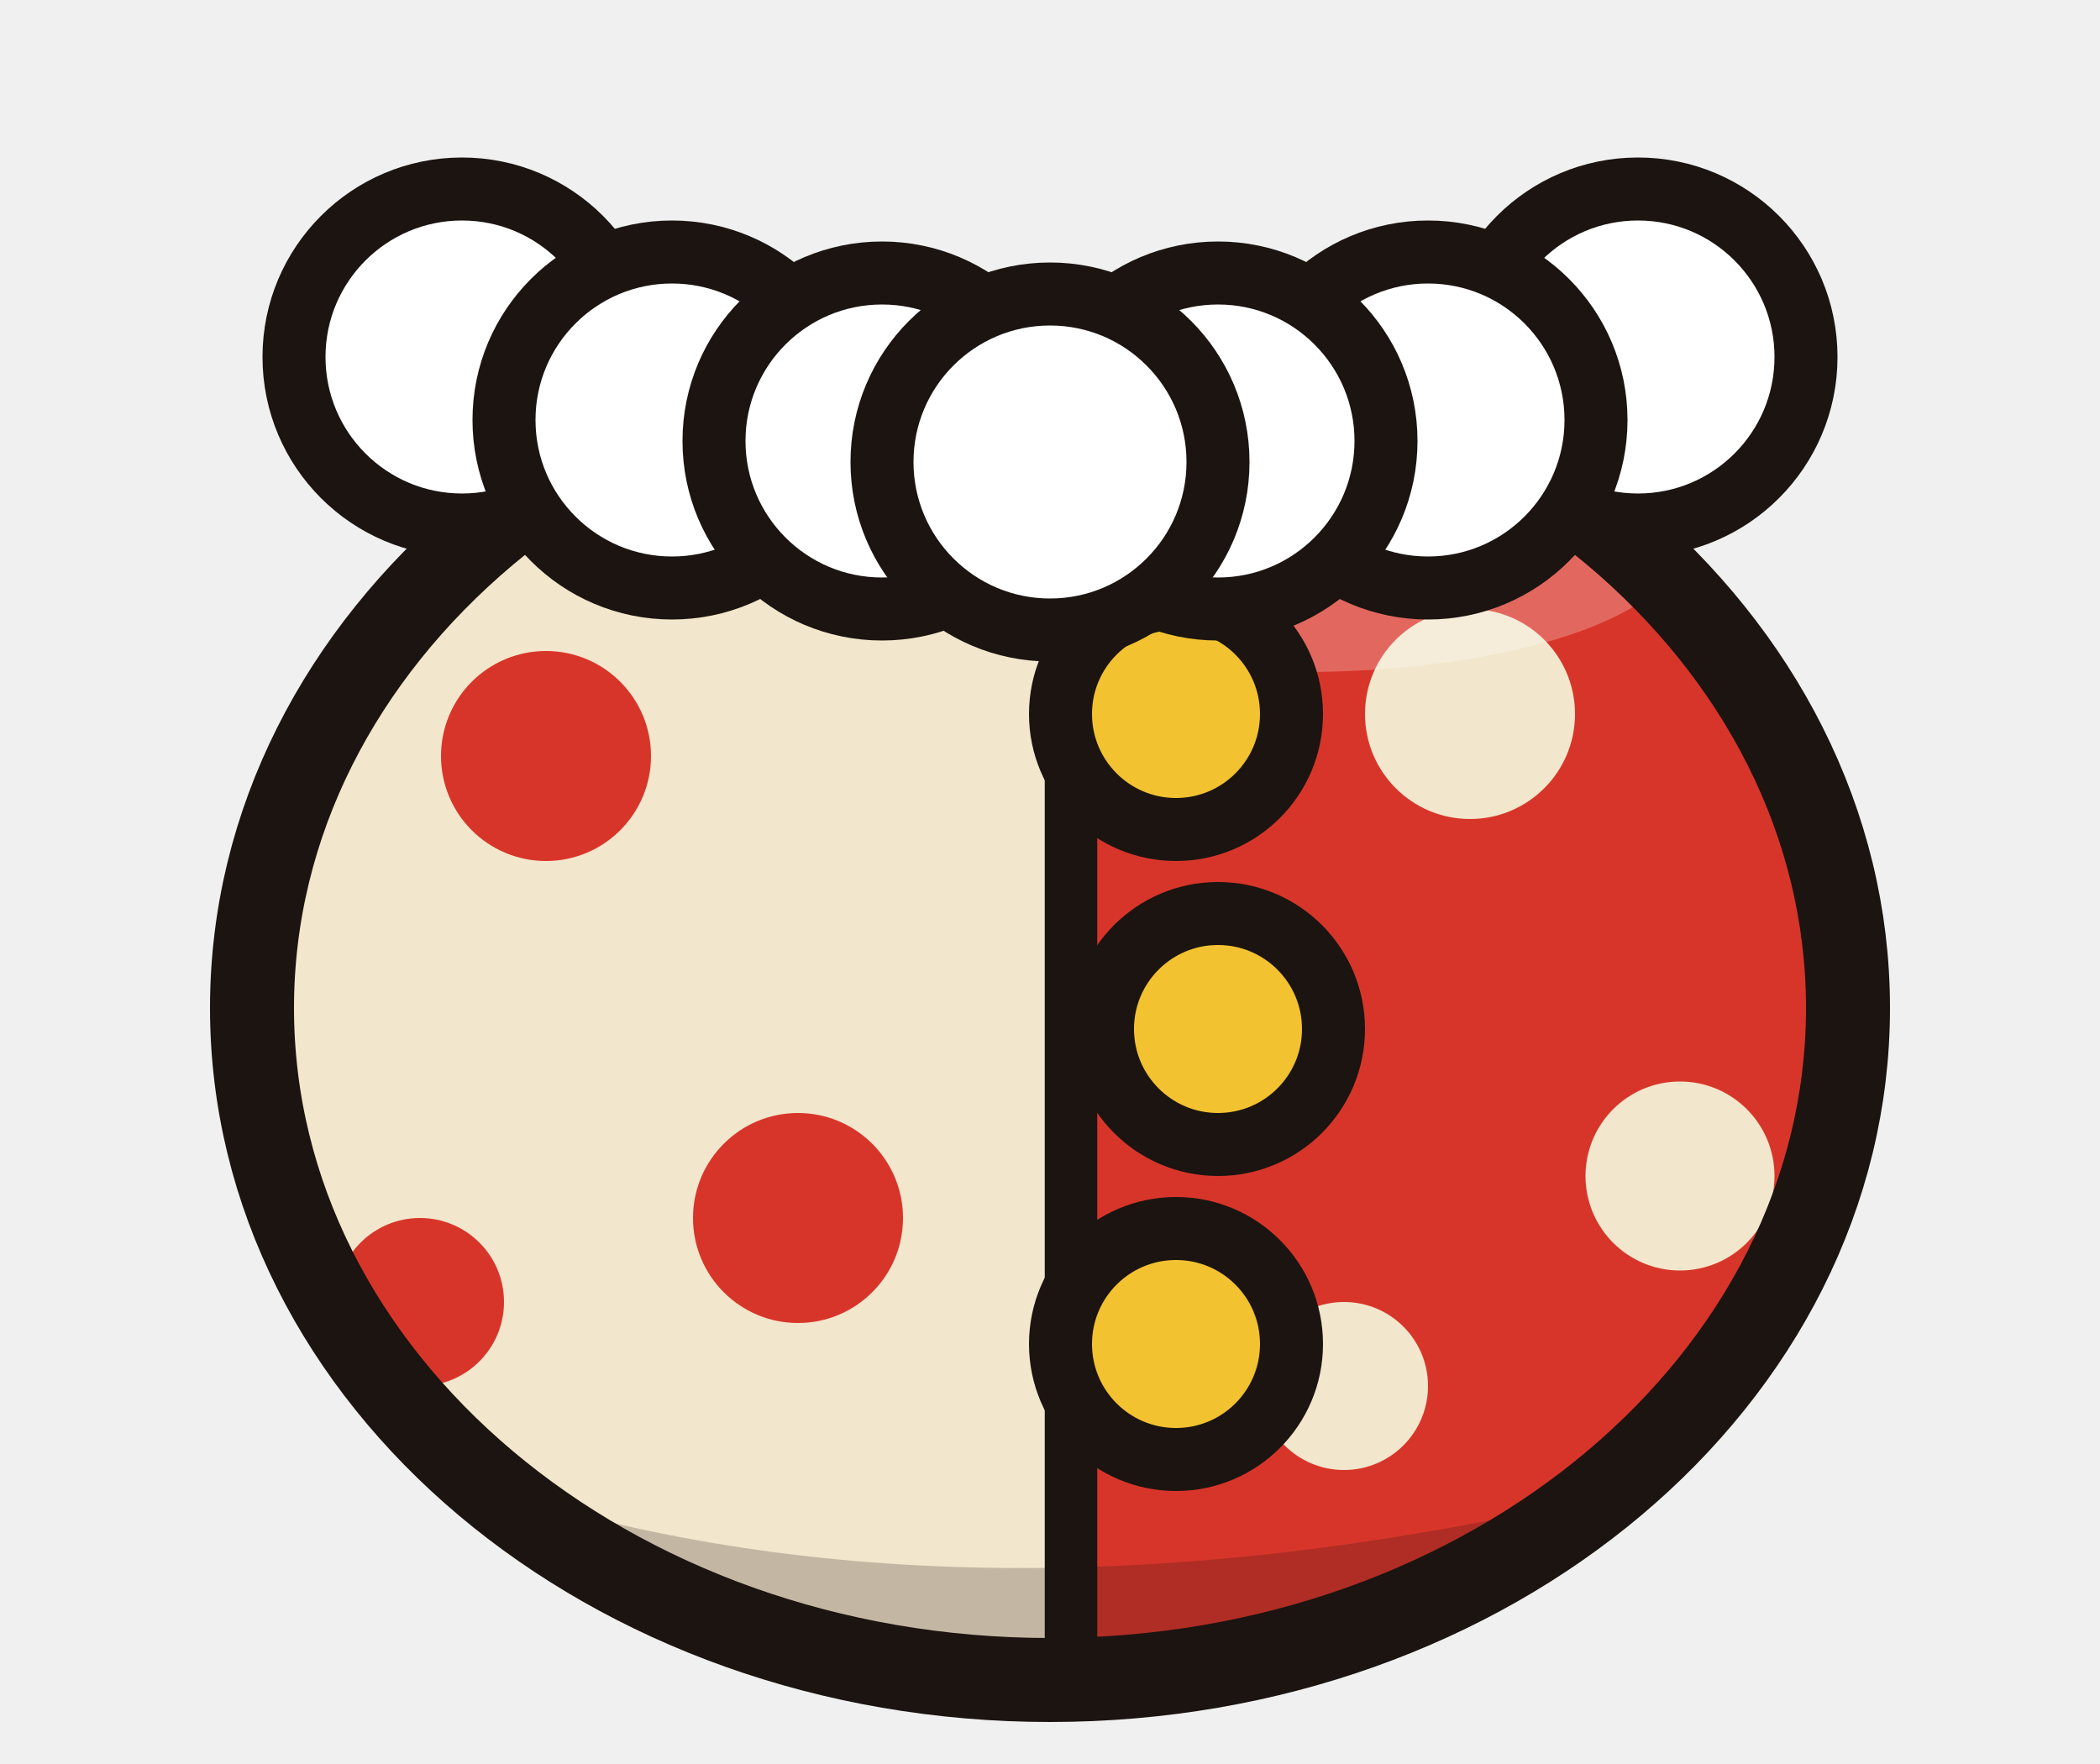
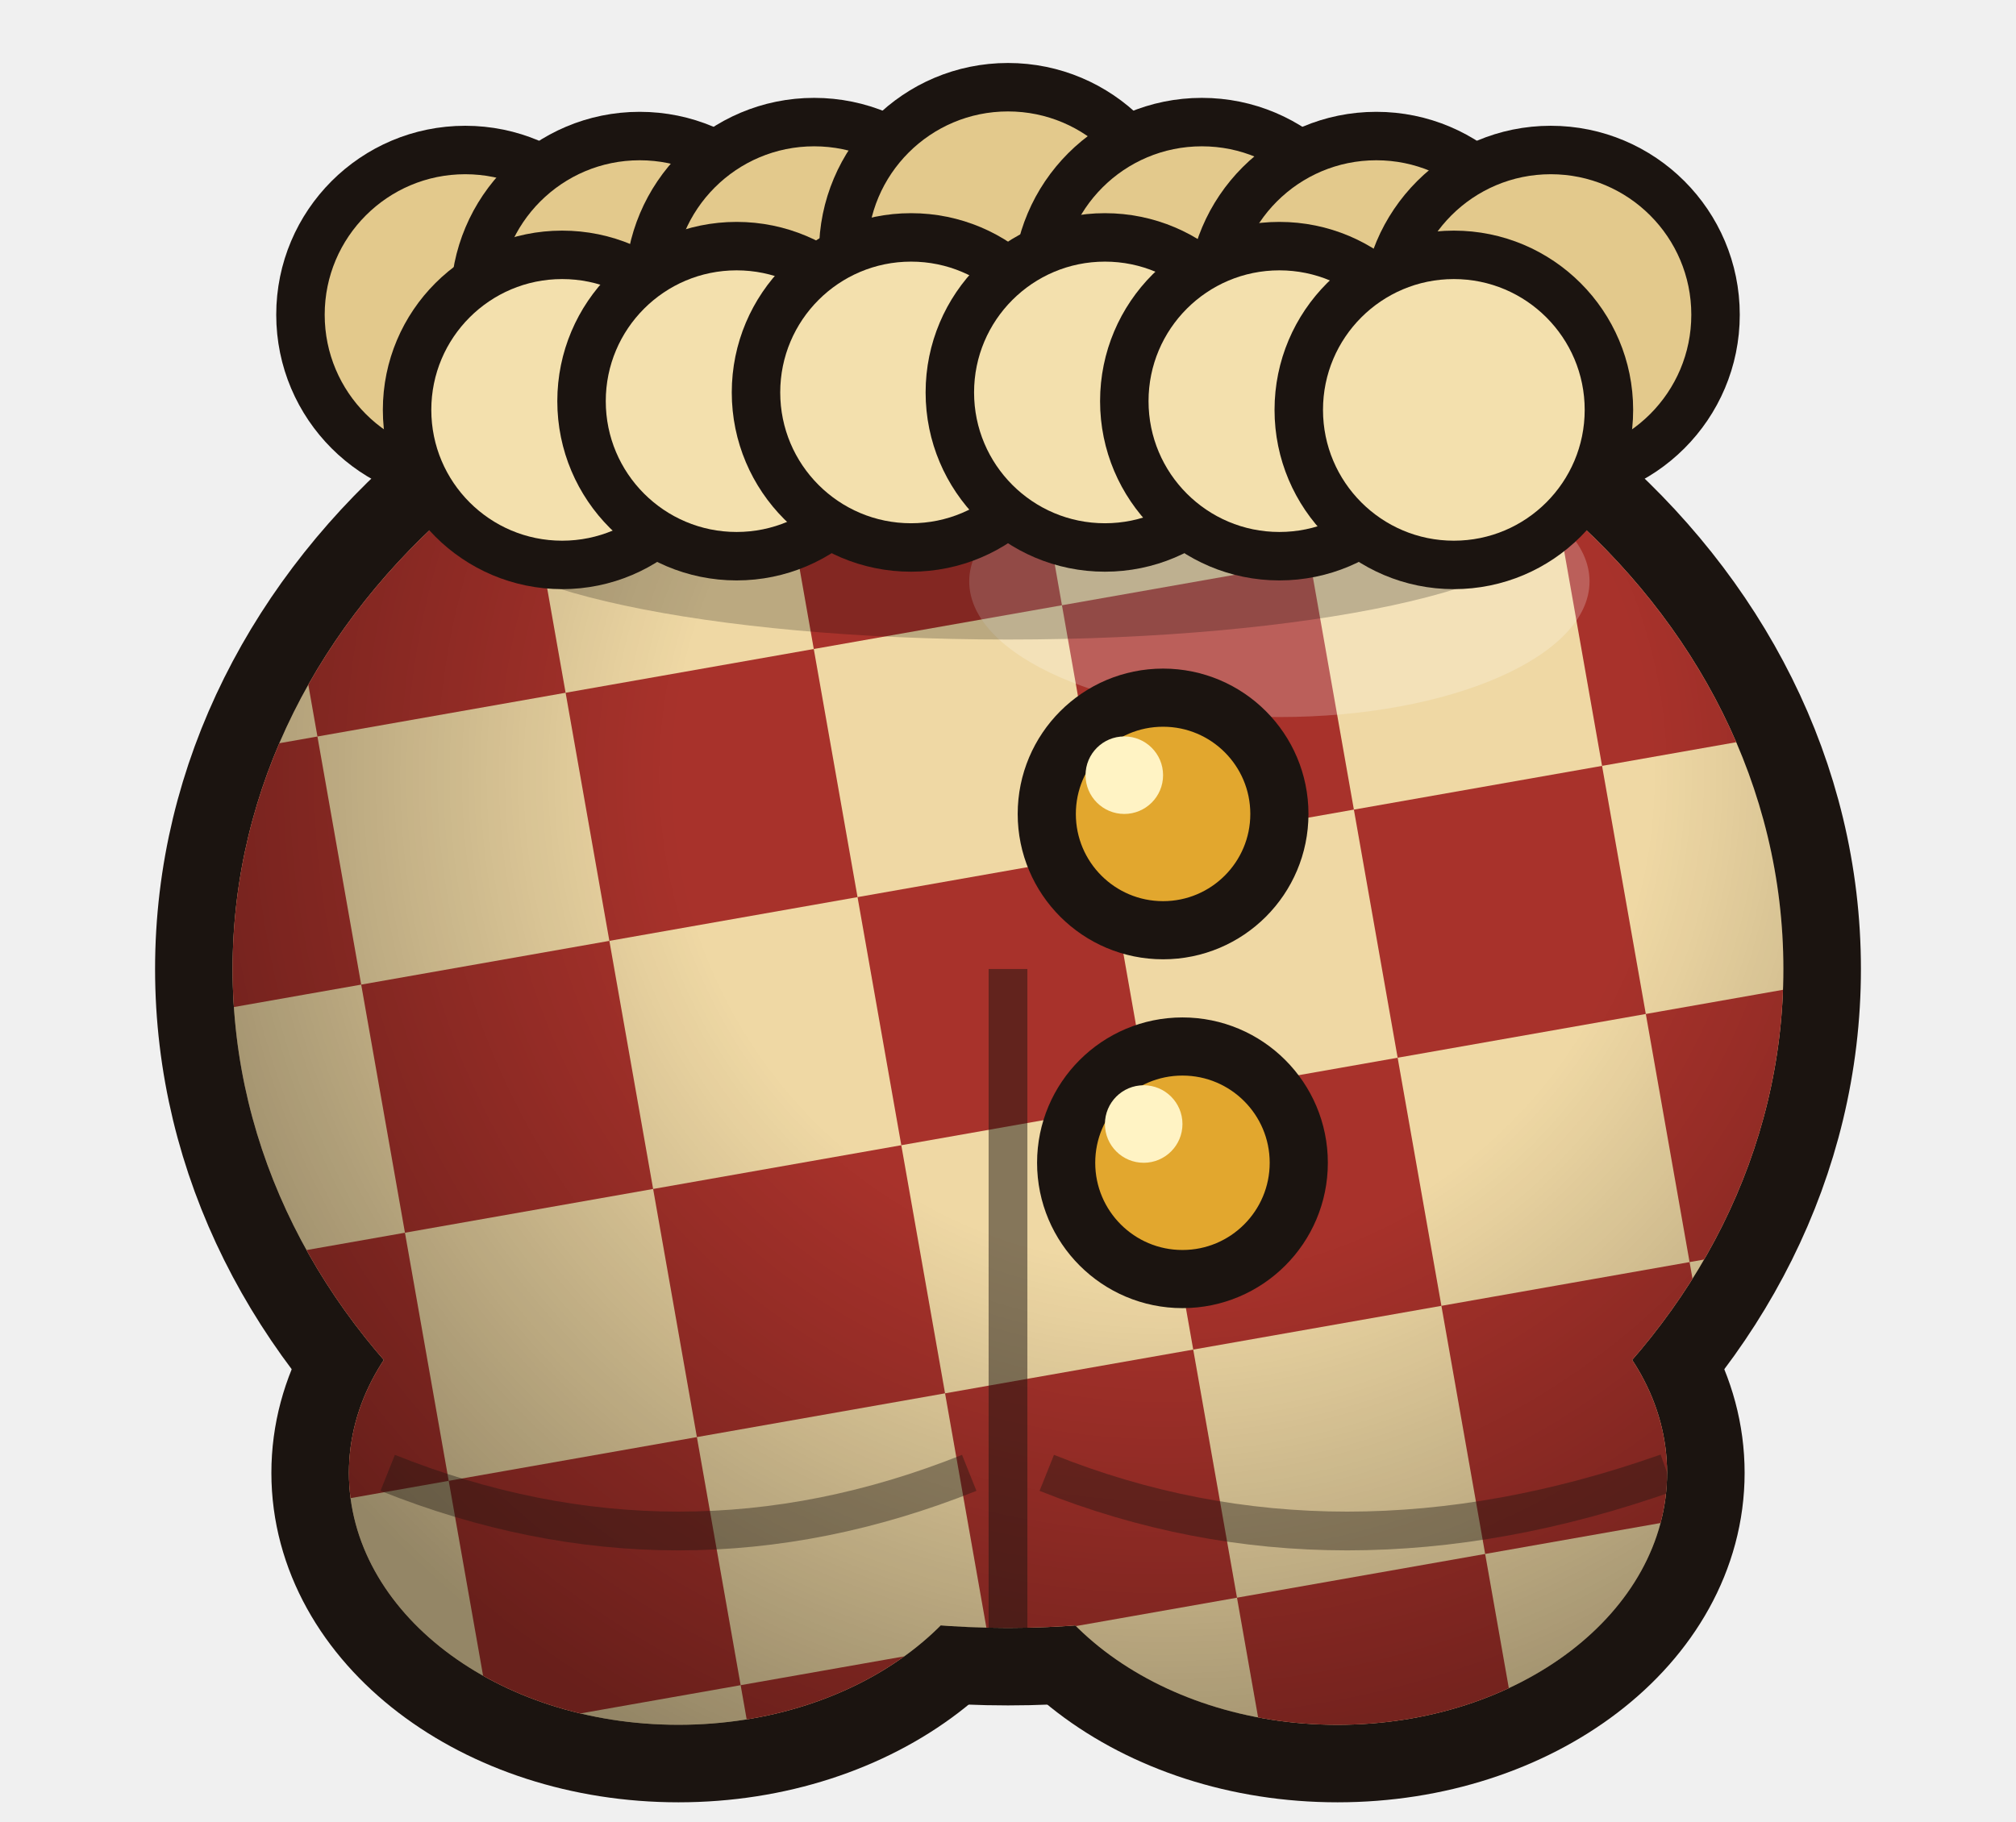
- <svg xmlns="http://www.w3.org/2000/svg" width="100" height="84" viewBox="0 0 100 84">
+ <svg xmlns="http://www.w3.org/2000/svg" width="104" height="94" viewBox="0 0 104 94">
  <defs>
-     <clipPath id="belly">
-       <ellipse cx="50" cy="48" rx="38" ry="32" />
+     <clipPath id="body">
+       <ellipse cx="52" cy="50" rx="40" ry="34" />
+       <ellipse cx="35" cy="76" rx="17" ry="13" />
+       <ellipse cx="69" cy="76" rx="17" ry="13" />
    </clipPath>
+     <radialGradient id="round" cx="60" cy="40" r="56" gradientUnits="userSpaceOnUse">
+       <stop offset="0.45" stop-color="#000" stop-opacity="0" />
+       <stop offset="1" stop-color="#000" stop-opacity="0.38" />
+     </radialGradient>
  </defs>
-   <g clip-path="url(#belly)">
-     <rect x="0" y="0" width="51" height="84" fill="#f2e6cc" />
-     <rect x="51" y="0" width="49" height="84" fill="#d8352a" />
-     <circle cx="26" cy="36" r="5" fill="#d8352a" />
-     <circle cx="38" cy="58" r="5" fill="#d8352a" />
-     <circle cx="20" cy="62" r="4" fill="#d8352a" />
-     <circle cx="70" cy="34" r="5" fill="#f2e6cc" />
-     <circle cx="80" cy="56" r="4.5" fill="#f2e6cc" />
-     <circle cx="64" cy="66" r="4" fill="#f2e6cc" />
-     <path d="M0 58 Q36 88 100 64 L100 84 L0 84 Z" fill="#1b1410" opacity="0.22" />
-     <ellipse cx="62" cy="26" rx="18" ry="6" fill="#ffffff" opacity="0.25" />
+   <g fill="#1b1410" stroke="#1b1410" stroke-width="8">
+     <ellipse cx="52" cy="50" rx="40" ry="34" />
+     <ellipse cx="35" cy="76" rx="17" ry="13" />
+     <ellipse cx="69" cy="76" rx="17" ry="13" />
  </g>
-   <ellipse cx="50" cy="48" rx="38" ry="32" fill="none" stroke="#1b1410" stroke-width="4" />
-   <path d="M51 17 L51 80" stroke="#1b1410" stroke-width="2.5" />
-   <circle cx="56" cy="34" r="5.5" fill="#f2c230" stroke="#1b1410" stroke-width="3" />
-   <circle cx="58" cy="49" r="5.5" fill="#f2c230" stroke="#1b1410" stroke-width="3" />
-   <circle cx="56" cy="64" r="5.5" fill="#f2c230" stroke="#1b1410" stroke-width="3" />
-   <g fill="#ffffff" stroke="#1b1410" stroke-width="3">
-     <circle cx="22" cy="17" r="8" />
-     <circle cx="32" cy="20" r="8" />
-     <circle cx="78" cy="17" r="8" />
-     <circle cx="68" cy="20" r="8" />
-     <circle cx="42" cy="21" r="8" />
-     <circle cx="58" cy="21" r="8" />
-     <circle cx="50" cy="22" r="8" />
+   <g clip-path="url(#body)">
+     <rect width="104" height="94" fill="#efd8a4" />
+     <g fill="#a8322b" transform="rotate(-10 52 50)">
+       <rect x="-20" y="-20" width="13" height="13" />
+       <rect x="6" y="-20" width="13" height="13" />
+       <rect x="32" y="-20" width="13" height="13" />
+       <rect x="58" y="-20" width="13" height="13" />
+       <rect x="84" y="-20" width="13" height="13" />
+       <rect x="110" y="-20" width="13" height="13" />
+       <rect x="-7" y="-7" width="13" height="13" />
+       <rect x="19" y="-7" width="13" height="13" />
+       <rect x="45" y="-7" width="13" height="13" />
+       <rect x="71" y="-7" width="13" height="13" />
+       <rect x="97" y="-7" width="13" height="13" />
+       <rect x="123" y="-7" width="13" height="13" />
+       <rect x="-20" y="6" width="13" height="13" />
+       <rect x="6" y="6" width="13" height="13" />
+       <rect x="32" y="6" width="13" height="13" />
+       <rect x="58" y="6" width="13" height="13" />
+       <rect x="84" y="6" width="13" height="13" />
+       <rect x="110" y="6" width="13" height="13" />
+       <rect x="-7" y="19" width="13" height="13" />
+       <rect x="19" y="19" width="13" height="13" />
+       <rect x="45" y="19" width="13" height="13" />
+       <rect x="71" y="19" width="13" height="13" />
+       <rect x="97" y="19" width="13" height="13" />
+       <rect x="123" y="19" width="13" height="13" />
+       <rect x="-20" y="32" width="13" height="13" />
+       <rect x="6" y="32" width="13" height="13" />
+       <rect x="32" y="32" width="13" height="13" />
+       <rect x="58" y="32" width="13" height="13" />
+       <rect x="84" y="32" width="13" height="13" />
+       <rect x="110" y="32" width="13" height="13" />
+       <rect x="-7" y="45" width="13" height="13" />
+       <rect x="19" y="45" width="13" height="13" />
+       <rect x="45" y="45" width="13" height="13" />
+       <rect x="71" y="45" width="13" height="13" />
+       <rect x="97" y="45" width="13" height="13" />
+       <rect x="123" y="45" width="13" height="13" />
+       <rect x="-20" y="58" width="13" height="13" />
+       <rect x="6" y="58" width="13" height="13" />
+       <rect x="32" y="58" width="13" height="13" />
+       <rect x="58" y="58" width="13" height="13" />
+       <rect x="84" y="58" width="13" height="13" />
+       <rect x="110" y="58" width="13" height="13" />
+       <rect x="-7" y="71" width="13" height="13" />
+       <rect x="19" y="71" width="13" height="13" />
+       <rect x="45" y="71" width="13" height="13" />
+       <rect x="71" y="71" width="13" height="13" />
+       <rect x="97" y="71" width="13" height="13" />
+       <rect x="123" y="71" width="13" height="13" />
+       <rect x="-20" y="84" width="13" height="13" />
+       <rect x="6" y="84" width="13" height="13" />
+       <rect x="32" y="84" width="13" height="13" />
+       <rect x="58" y="84" width="13" height="13" />
+       <rect x="84" y="84" width="13" height="13" />
+       <rect x="110" y="84" width="13" height="13" />
+       <rect x="-7" y="97" width="13" height="13" />
+       <rect x="19" y="97" width="13" height="13" />
+       <rect x="45" y="97" width="13" height="13" />
+       <rect x="71" y="97" width="13" height="13" />
+       <rect x="97" y="97" width="13" height="13" />
+       <rect x="123" y="97" width="13" height="13" />
+       <rect x="-20" y="110" width="13" height="13" />
+       <rect x="6" y="110" width="13" height="13" />
+       <rect x="32" y="110" width="13" height="13" />
+       <rect x="58" y="110" width="13" height="13" />
+       <rect x="84" y="110" width="13" height="13" />
+       <rect x="110" y="110" width="13" height="13" />
+     </g>
+     <rect width="104" height="94" fill="url(#round)" />
+     <ellipse cx="66" cy="30" rx="16" ry="7" fill="#ffffff" opacity="0.22" />
+     <path d="M52 50 Q52 70 52 90" fill="none" stroke="#1b1410" stroke-width="2" opacity="0.5" />
+     <path d="M20 76 Q35 82 50 76 M54 76 Q69 82 86 76" fill="none" stroke="#1b1410" stroke-width="2" opacity="0.4" />
+   </g>
+   <g stroke="#1b1410" stroke-width="3">
+     <circle cx="60" cy="42" r="6" fill="#e2a72e" />
+     <circle cx="61" cy="60" r="6" fill="#e2a72e" />
+   </g>
+   <circle cx="58" cy="40" r="2" fill="#fff3c4" />
+   <circle cx="59" cy="58" r="2" fill="#fff3c4" />
+   <ellipse cx="52" cy="27" rx="28" ry="6" fill="#000" opacity="0.22" />
+   <g stroke="#1b1410" stroke-width="2.5">
+     <circle cx="24" cy="16.24" r="8.5" fill="#e3c98c" />
+     <circle cx="33" cy="15.52" r="8.5" fill="#e3c98c" />
+     <circle cx="42" cy="14.8" r="8.5" fill="#e3c98c" />
+     <circle cx="52" cy="13" r="8.5" fill="#e3c98c" />
+     <circle cx="62" cy="14.8" r="8.5" fill="#e3c98c" />
+     <circle cx="71" cy="15.52" r="8.5" fill="#e3c98c" />
+     <circle cx="80" cy="16.24" r="8.5" fill="#e3c98c" />
+     <circle cx="29" cy="21.15" r="8" fill="#f3e0ad" />
+     <circle cx="38" cy="20.7" r="8" fill="#f3e0ad" />
+     <circle cx="47" cy="20.25" r="8" fill="#f3e0ad" />
+     <circle cx="57" cy="20.25" r="8" fill="#f3e0ad" />
+     <circle cx="66" cy="20.7" r="8" fill="#f3e0ad" />
+     <circle cx="75" cy="21.15" r="8" fill="#f3e0ad" />
  </g>
</svg>
